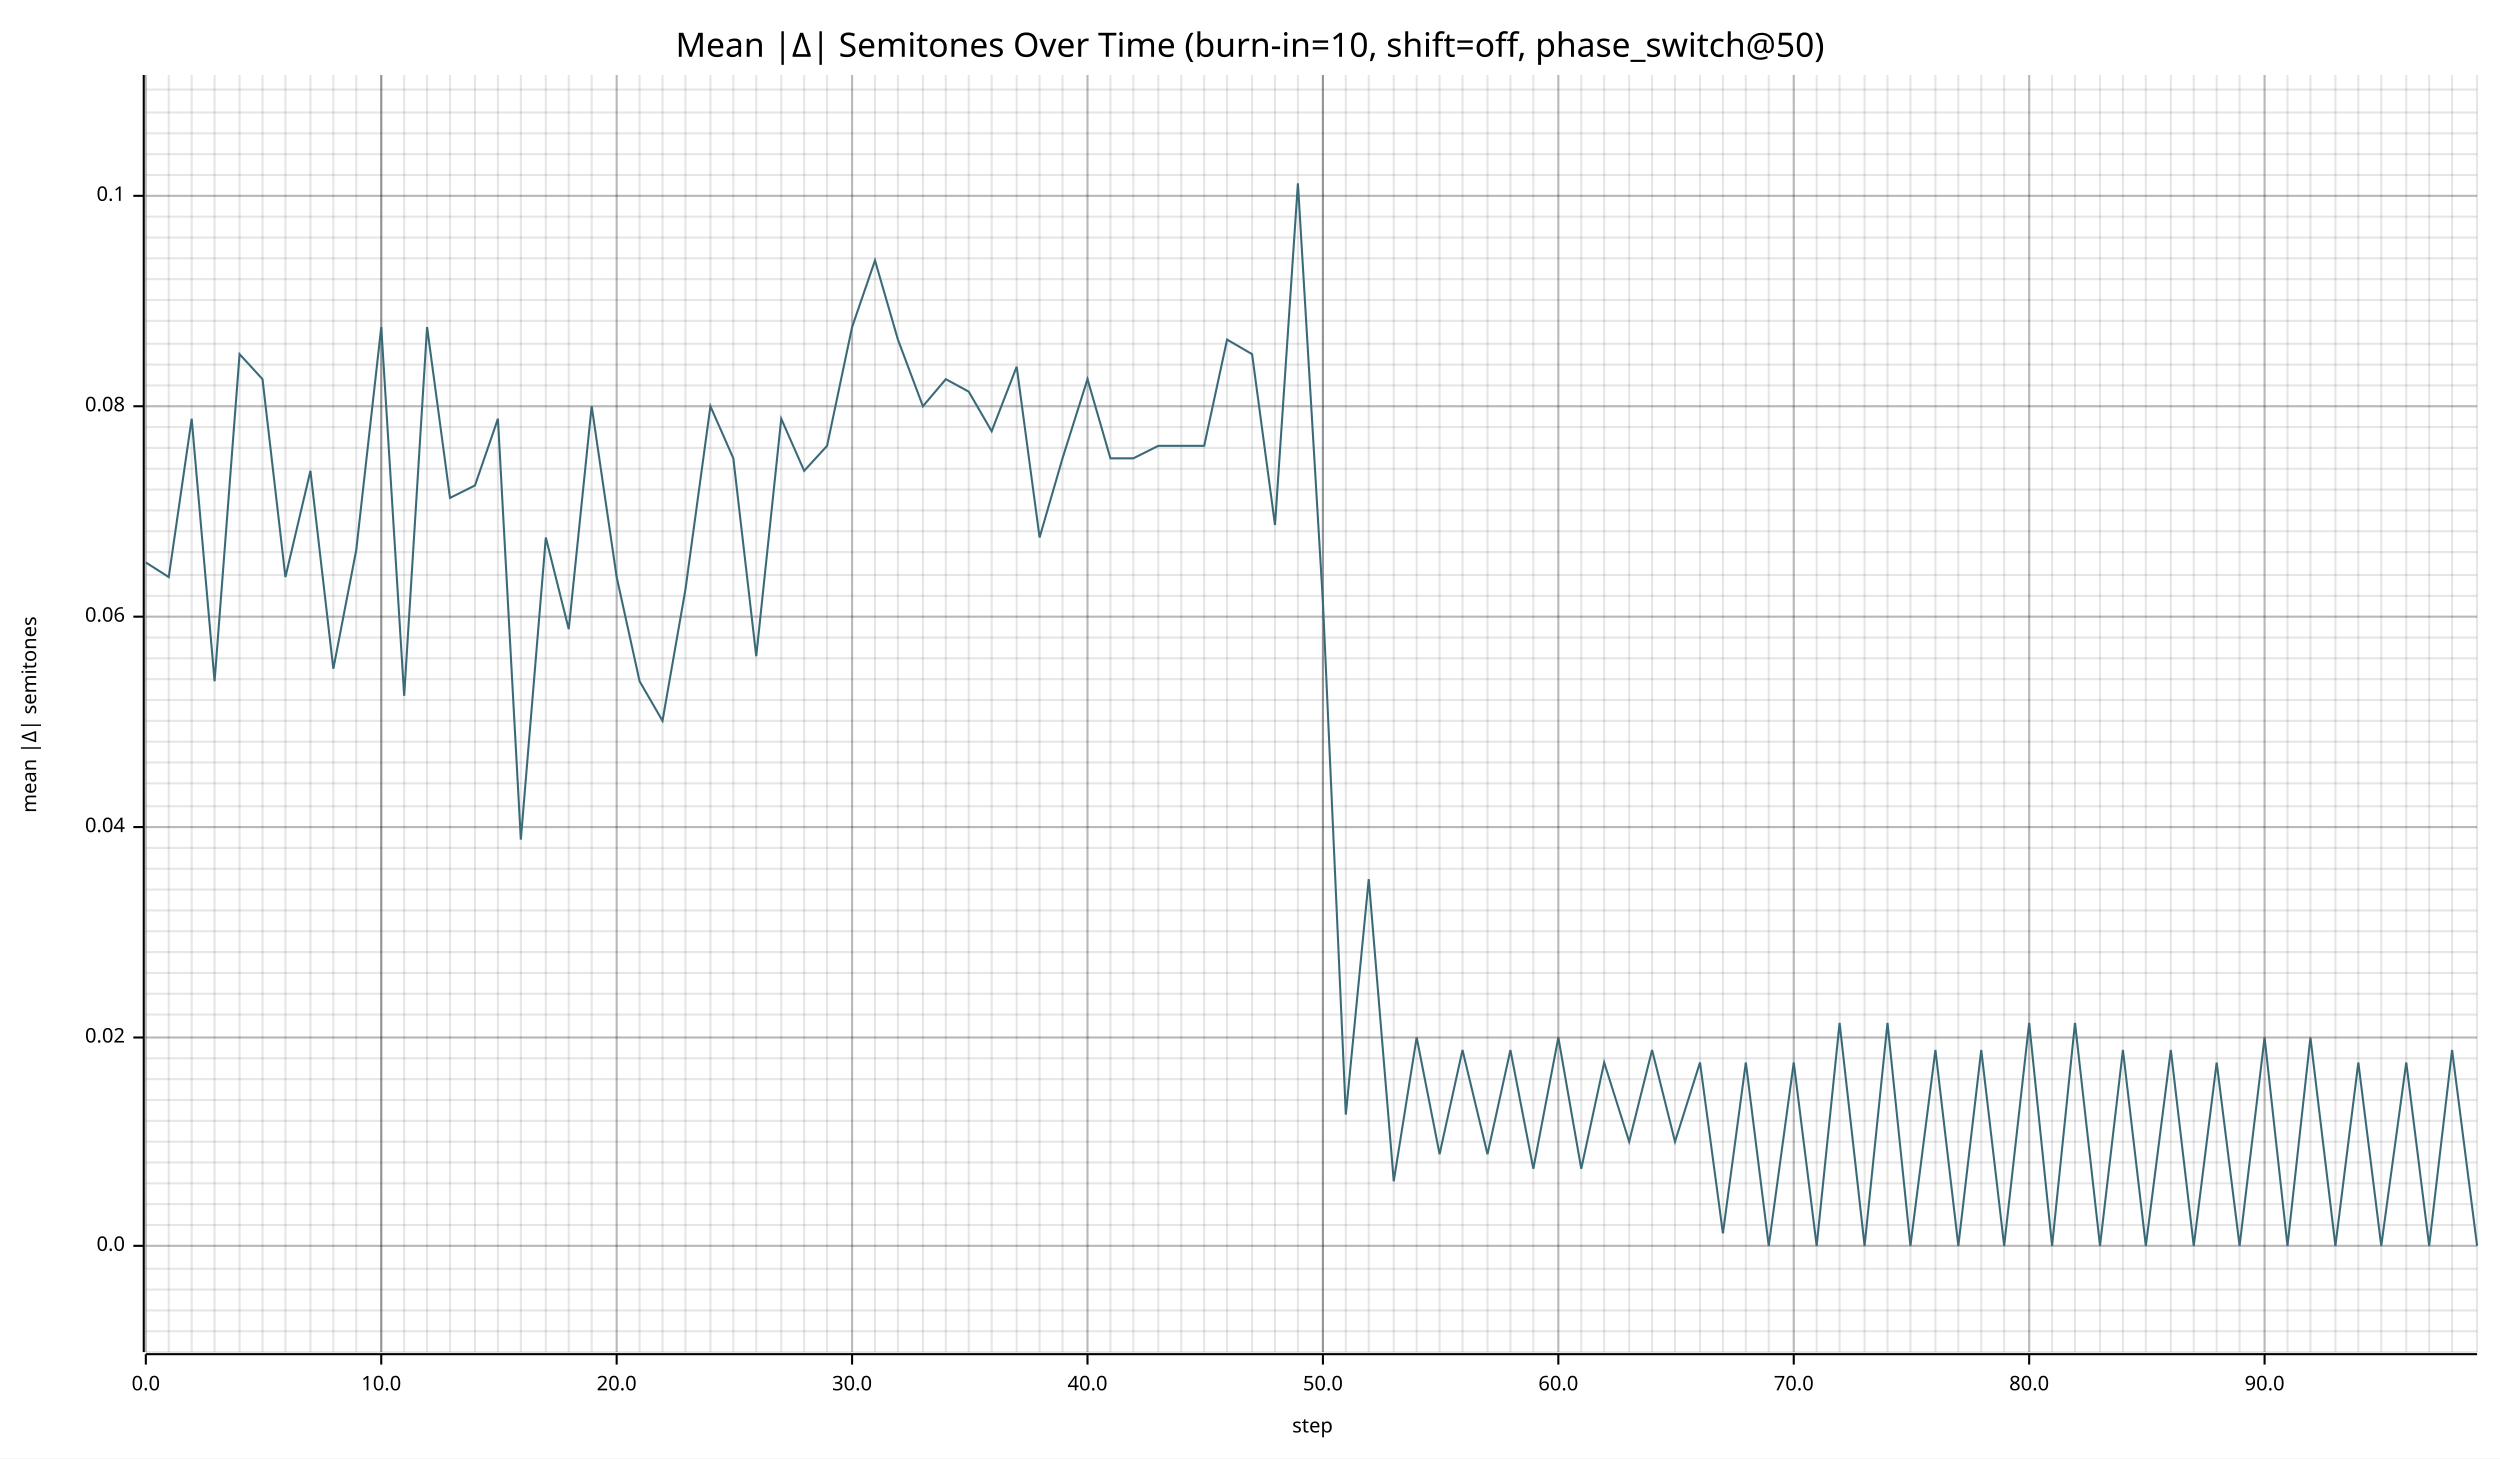
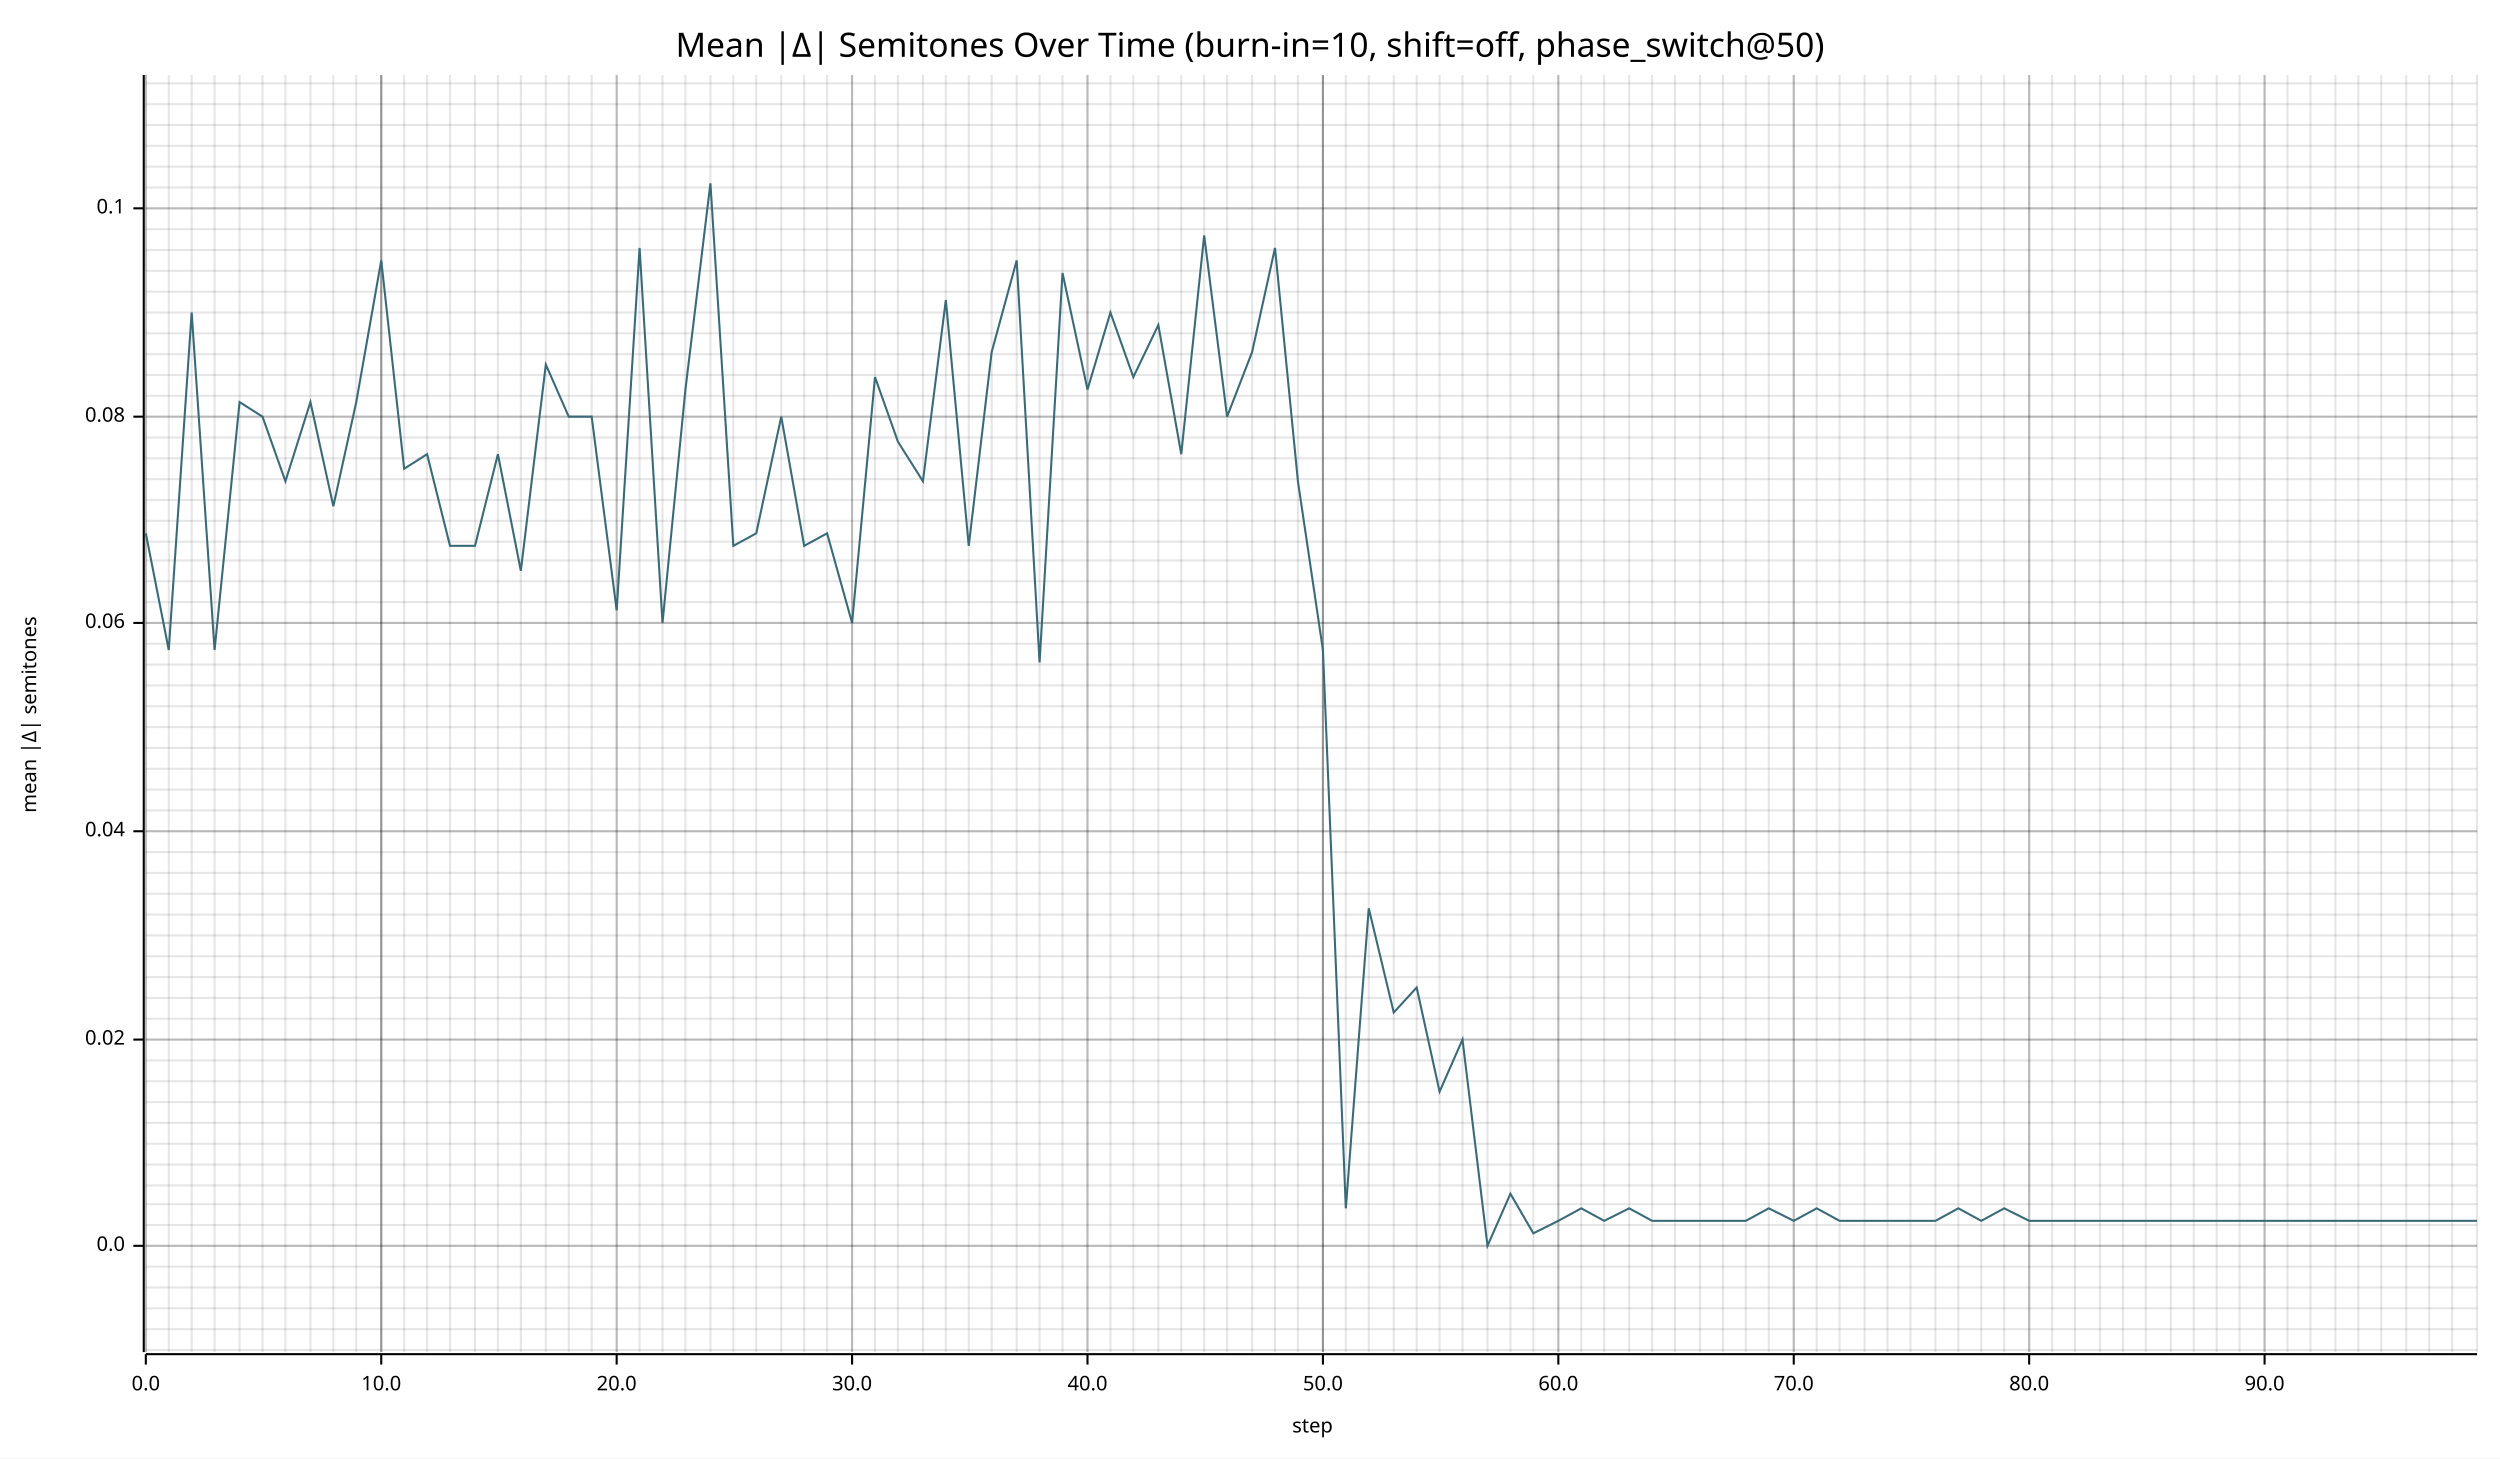
<svg xmlns="http://www.w3.org/2000/svg" width="1200" height="700" viewBox="0 0 1200 700">
  <rect x="0" y="0" width="1200" height="700" opacity="1" fill="#FFFFFF" stroke="none" />
  <text x="600" y="15" dy="0.76em" text-anchor="middle" font-family="sans-serif" font-size="16.129" opacity="1" fill="#000000">
Mean |Δ| Semitones Over Time (burn-in=10, shift=off, phase_switch@50)
</text>
  <line opacity="0.1" stroke="#000000" stroke-width="1" x1="70" y1="649" x2="70" y2="36" />
  <line opacity="0.1" stroke="#000000" stroke-width="1" x1="81" y1="649" x2="81" y2="36" />
  <line opacity="0.1" stroke="#000000" stroke-width="1" x1="92" y1="649" x2="92" y2="36" />
  <line opacity="0.1" stroke="#000000" stroke-width="1" x1="103" y1="649" x2="103" y2="36" />
  <line opacity="0.1" stroke="#000000" stroke-width="1" x1="115" y1="649" x2="115" y2="36" />
  <line opacity="0.1" stroke="#000000" stroke-width="1" x1="126" y1="649" x2="126" y2="36" />
  <line opacity="0.1" stroke="#000000" stroke-width="1" x1="137" y1="649" x2="137" y2="36" />
  <line opacity="0.1" stroke="#000000" stroke-width="1" x1="149" y1="649" x2="149" y2="36" />
  <line opacity="0.1" stroke="#000000" stroke-width="1" x1="160" y1="649" x2="160" y2="36" />
  <line opacity="0.1" stroke="#000000" stroke-width="1" x1="171" y1="649" x2="171" y2="36" />
  <line opacity="0.1" stroke="#000000" stroke-width="1" x1="183" y1="649" x2="183" y2="36" />
  <line opacity="0.1" stroke="#000000" stroke-width="1" x1="194" y1="649" x2="194" y2="36" />
  <line opacity="0.1" stroke="#000000" stroke-width="1" x1="205" y1="649" x2="205" y2="36" />
  <line opacity="0.1" stroke="#000000" stroke-width="1" x1="216" y1="649" x2="216" y2="36" />
  <line opacity="0.1" stroke="#000000" stroke-width="1" x1="228" y1="649" x2="228" y2="36" />
  <line opacity="0.1" stroke="#000000" stroke-width="1" x1="239" y1="649" x2="239" y2="36" />
  <line opacity="0.1" stroke="#000000" stroke-width="1" x1="250" y1="649" x2="250" y2="36" />
  <line opacity="0.1" stroke="#000000" stroke-width="1" x1="262" y1="649" x2="262" y2="36" />
  <line opacity="0.1" stroke="#000000" stroke-width="1" x1="273" y1="649" x2="273" y2="36" />
  <line opacity="0.1" stroke="#000000" stroke-width="1" x1="284" y1="649" x2="284" y2="36" />
  <line opacity="0.1" stroke="#000000" stroke-width="1" x1="296" y1="649" x2="296" y2="36" />
  <line opacity="0.1" stroke="#000000" stroke-width="1" x1="307" y1="649" x2="307" y2="36" />
  <line opacity="0.1" stroke="#000000" stroke-width="1" x1="318" y1="649" x2="318" y2="36" />
  <line opacity="0.1" stroke="#000000" stroke-width="1" x1="329" y1="649" x2="329" y2="36" />
  <line opacity="0.1" stroke="#000000" stroke-width="1" x1="341" y1="649" x2="341" y2="36" />
  <line opacity="0.1" stroke="#000000" stroke-width="1" x1="352" y1="649" x2="352" y2="36" />
  <line opacity="0.1" stroke="#000000" stroke-width="1" x1="363" y1="649" x2="363" y2="36" />
  <line opacity="0.1" stroke="#000000" stroke-width="1" x1="375" y1="649" x2="375" y2="36" />
  <line opacity="0.1" stroke="#000000" stroke-width="1" x1="386" y1="649" x2="386" y2="36" />
  <line opacity="0.1" stroke="#000000" stroke-width="1" x1="397" y1="649" x2="397" y2="36" />
  <line opacity="0.1" stroke="#000000" stroke-width="1" x1="409" y1="649" x2="409" y2="36" />
  <line opacity="0.1" stroke="#000000" stroke-width="1" x1="420" y1="649" x2="420" y2="36" />
  <line opacity="0.1" stroke="#000000" stroke-width="1" x1="431" y1="649" x2="431" y2="36" />
  <line opacity="0.1" stroke="#000000" stroke-width="1" x1="443" y1="649" x2="443" y2="36" />
  <line opacity="0.1" stroke="#000000" stroke-width="1" x1="454" y1="649" x2="454" y2="36" />
  <line opacity="0.1" stroke="#000000" stroke-width="1" x1="465" y1="649" x2="465" y2="36" />
  <line opacity="0.1" stroke="#000000" stroke-width="1" x1="476" y1="649" x2="476" y2="36" />
  <line opacity="0.1" stroke="#000000" stroke-width="1" x1="488" y1="649" x2="488" y2="36" />
  <line opacity="0.1" stroke="#000000" stroke-width="1" x1="499" y1="649" x2="499" y2="36" />
  <line opacity="0.1" stroke="#000000" stroke-width="1" x1="510" y1="649" x2="510" y2="36" />
  <line opacity="0.1" stroke="#000000" stroke-width="1" x1="522" y1="649" x2="522" y2="36" />
  <line opacity="0.1" stroke="#000000" stroke-width="1" x1="533" y1="649" x2="533" y2="36" />
  <line opacity="0.1" stroke="#000000" stroke-width="1" x1="544" y1="649" x2="544" y2="36" />
  <line opacity="0.1" stroke="#000000" stroke-width="1" x1="556" y1="649" x2="556" y2="36" />
  <line opacity="0.1" stroke="#000000" stroke-width="1" x1="567" y1="649" x2="567" y2="36" />
  <line opacity="0.1" stroke="#000000" stroke-width="1" x1="578" y1="649" x2="578" y2="36" />
  <line opacity="0.1" stroke="#000000" stroke-width="1" x1="589" y1="649" x2="589" y2="36" />
  <line opacity="0.1" stroke="#000000" stroke-width="1" x1="601" y1="649" x2="601" y2="36" />
  <line opacity="0.1" stroke="#000000" stroke-width="1" x1="612" y1="649" x2="612" y2="36" />
  <line opacity="0.1" stroke="#000000" stroke-width="1" x1="623" y1="649" x2="623" y2="36" />
  <line opacity="0.1" stroke="#000000" stroke-width="1" x1="635" y1="649" x2="635" y2="36" />
  <line opacity="0.1" stroke="#000000" stroke-width="1" x1="646" y1="649" x2="646" y2="36" />
  <line opacity="0.1" stroke="#000000" stroke-width="1" x1="657" y1="649" x2="657" y2="36" />
  <line opacity="0.1" stroke="#000000" stroke-width="1" x1="669" y1="649" x2="669" y2="36" />
  <line opacity="0.1" stroke="#000000" stroke-width="1" x1="680" y1="649" x2="680" y2="36" />
  <line opacity="0.1" stroke="#000000" stroke-width="1" x1="691" y1="649" x2="691" y2="36" />
  <line opacity="0.1" stroke="#000000" stroke-width="1" x1="702" y1="649" x2="702" y2="36" />
  <line opacity="0.1" stroke="#000000" stroke-width="1" x1="714" y1="649" x2="714" y2="36" />
  <line opacity="0.1" stroke="#000000" stroke-width="1" x1="725" y1="649" x2="725" y2="36" />
  <line opacity="0.1" stroke="#000000" stroke-width="1" x1="736" y1="649" x2="736" y2="36" />
  <line opacity="0.1" stroke="#000000" stroke-width="1" x1="748" y1="649" x2="748" y2="36" />
  <line opacity="0.1" stroke="#000000" stroke-width="1" x1="759" y1="649" x2="759" y2="36" />
  <line opacity="0.1" stroke="#000000" stroke-width="1" x1="770" y1="649" x2="770" y2="36" />
  <line opacity="0.1" stroke="#000000" stroke-width="1" x1="782" y1="649" x2="782" y2="36" />
  <line opacity="0.1" stroke="#000000" stroke-width="1" x1="793" y1="649" x2="793" y2="36" />
  <line opacity="0.1" stroke="#000000" stroke-width="1" x1="804" y1="649" x2="804" y2="36" />
  <line opacity="0.1" stroke="#000000" stroke-width="1" x1="816" y1="649" x2="816" y2="36" />
  <line opacity="0.1" stroke="#000000" stroke-width="1" x1="827" y1="649" x2="827" y2="36" />
  <line opacity="0.1" stroke="#000000" stroke-width="1" x1="838" y1="649" x2="838" y2="36" />
  <line opacity="0.1" stroke="#000000" stroke-width="1" x1="849" y1="649" x2="849" y2="36" />
  <line opacity="0.1" stroke="#000000" stroke-width="1" x1="861" y1="649" x2="861" y2="36" />
  <line opacity="0.1" stroke="#000000" stroke-width="1" x1="872" y1="649" x2="872" y2="36" />
  <line opacity="0.1" stroke="#000000" stroke-width="1" x1="883" y1="649" x2="883" y2="36" />
  <line opacity="0.1" stroke="#000000" stroke-width="1" x1="895" y1="649" x2="895" y2="36" />
  <line opacity="0.1" stroke="#000000" stroke-width="1" x1="906" y1="649" x2="906" y2="36" />
  <line opacity="0.1" stroke="#000000" stroke-width="1" x1="917" y1="649" x2="917" y2="36" />
  <line opacity="0.1" stroke="#000000" stroke-width="1" x1="929" y1="649" x2="929" y2="36" />
  <line opacity="0.1" stroke="#000000" stroke-width="1" x1="940" y1="649" x2="940" y2="36" />
  <line opacity="0.1" stroke="#000000" stroke-width="1" x1="951" y1="649" x2="951" y2="36" />
  <line opacity="0.1" stroke="#000000" stroke-width="1" x1="962" y1="649" x2="962" y2="36" />
  <line opacity="0.1" stroke="#000000" stroke-width="1" x1="974" y1="649" x2="974" y2="36" />
  <line opacity="0.1" stroke="#000000" stroke-width="1" x1="985" y1="649" x2="985" y2="36" />
  <line opacity="0.1" stroke="#000000" stroke-width="1" x1="996" y1="649" x2="996" y2="36" />
  <line opacity="0.1" stroke="#000000" stroke-width="1" x1="1008" y1="649" x2="1008" y2="36" />
  <line opacity="0.1" stroke="#000000" stroke-width="1" x1="1019" y1="649" x2="1019" y2="36" />
  <line opacity="0.1" stroke="#000000" stroke-width="1" x1="1030" y1="649" x2="1030" y2="36" />
  <line opacity="0.1" stroke="#000000" stroke-width="1" x1="1042" y1="649" x2="1042" y2="36" />
  <line opacity="0.1" stroke="#000000" stroke-width="1" x1="1053" y1="649" x2="1053" y2="36" />
  <line opacity="0.1" stroke="#000000" stroke-width="1" x1="1064" y1="649" x2="1064" y2="36" />
  <line opacity="0.1" stroke="#000000" stroke-width="1" x1="1075" y1="649" x2="1075" y2="36" />
  <line opacity="0.1" stroke="#000000" stroke-width="1" x1="1087" y1="649" x2="1087" y2="36" />
  <line opacity="0.1" stroke="#000000" stroke-width="1" x1="1098" y1="649" x2="1098" y2="36" />
  <line opacity="0.1" stroke="#000000" stroke-width="1" x1="1109" y1="649" x2="1109" y2="36" />
  <line opacity="0.1" stroke="#000000" stroke-width="1" x1="1121" y1="649" x2="1121" y2="36" />
  <line opacity="0.1" stroke="#000000" stroke-width="1" x1="1132" y1="649" x2="1132" y2="36" />
  <line opacity="0.1" stroke="#000000" stroke-width="1" x1="1143" y1="649" x2="1143" y2="36" />
  <line opacity="0.1" stroke="#000000" stroke-width="1" x1="1155" y1="649" x2="1155" y2="36" />
  <line opacity="0.1" stroke="#000000" stroke-width="1" x1="1166" y1="649" x2="1166" y2="36" />
  <line opacity="0.1" stroke="#000000" stroke-width="1" x1="1177" y1="649" x2="1177" y2="36" />
  <line opacity="0.1" stroke="#000000" stroke-width="1" x1="1189" y1="649" x2="1189" y2="36" />
-   <line opacity="0.1" stroke="#000000" stroke-width="1" x1="70" y1="649" x2="1189" y2="649" />
-   <line opacity="0.1" stroke="#000000" stroke-width="1" x1="70" y1="639" x2="1189" y2="639" />
-   <line opacity="0.1" stroke="#000000" stroke-width="1" x1="70" y1="629" x2="1189" y2="629" />
-   <line opacity="0.1" stroke="#000000" stroke-width="1" x1="70" y1="619" x2="1189" y2="619" />
-   <line opacity="0.1" stroke="#000000" stroke-width="1" x1="70" y1="609" x2="1189" y2="609" />
+   <line opacity="0.1" stroke="#000000" stroke-width="1" x1="70" y1="648" x2="1189" y2="648" />
+   <line opacity="0.1" stroke="#000000" stroke-width="1" x1="70" y1="638" x2="1189" y2="638" />
+   <line opacity="0.1" stroke="#000000" stroke-width="1" x1="70" y1="628" x2="1189" y2="628" />
+   <line opacity="0.1" stroke="#000000" stroke-width="1" x1="70" y1="618" x2="1189" y2="618" />
+   <line opacity="0.1" stroke="#000000" stroke-width="1" x1="70" y1="608" x2="1189" y2="608" />
  <line opacity="0.1" stroke="#000000" stroke-width="1" x1="70" y1="598" x2="1189" y2="598" />
  <line opacity="0.1" stroke="#000000" stroke-width="1" x1="70" y1="588" x2="1189" y2="588" />
  <line opacity="0.1" stroke="#000000" stroke-width="1" x1="70" y1="578" x2="1189" y2="578" />
-   <line opacity="0.1" stroke="#000000" stroke-width="1" x1="70" y1="568" x2="1189" y2="568" />
-   <line opacity="0.1" stroke="#000000" stroke-width="1" x1="70" y1="558" x2="1189" y2="558" />
-   <line opacity="0.1" stroke="#000000" stroke-width="1" x1="70" y1="548" x2="1189" y2="548" />
-   <line opacity="0.1" stroke="#000000" stroke-width="1" x1="70" y1="538" x2="1189" y2="538" />
-   <line opacity="0.1" stroke="#000000" stroke-width="1" x1="70" y1="528" x2="1189" y2="528" />
-   <line opacity="0.1" stroke="#000000" stroke-width="1" x1="70" y1="518" x2="1189" y2="518" />
-   <line opacity="0.1" stroke="#000000" stroke-width="1" x1="70" y1="508" x2="1189" y2="508" />
-   <line opacity="0.1" stroke="#000000" stroke-width="1" x1="70" y1="498" x2="1189" y2="498" />
-   <line opacity="0.1" stroke="#000000" stroke-width="1" x1="70" y1="487" x2="1189" y2="487" />
-   <line opacity="0.1" stroke="#000000" stroke-width="1" x1="70" y1="477" x2="1189" y2="477" />
-   <line opacity="0.1" stroke="#000000" stroke-width="1" x1="70" y1="467" x2="1189" y2="467" />
-   <line opacity="0.1" stroke="#000000" stroke-width="1" x1="70" y1="457" x2="1189" y2="457" />
-   <line opacity="0.1" stroke="#000000" stroke-width="1" x1="70" y1="447" x2="1189" y2="447" />
-   <line opacity="0.1" stroke="#000000" stroke-width="1" x1="70" y1="437" x2="1189" y2="437" />
-   <line opacity="0.1" stroke="#000000" stroke-width="1" x1="70" y1="427" x2="1189" y2="427" />
-   <line opacity="0.1" stroke="#000000" stroke-width="1" x1="70" y1="417" x2="1189" y2="417" />
-   <line opacity="0.1" stroke="#000000" stroke-width="1" x1="70" y1="407" x2="1189" y2="407" />
-   <line opacity="0.1" stroke="#000000" stroke-width="1" x1="70" y1="397" x2="1189" y2="397" />
-   <line opacity="0.1" stroke="#000000" stroke-width="1" x1="70" y1="387" x2="1189" y2="387" />
-   <line opacity="0.1" stroke="#000000" stroke-width="1" x1="70" y1="376" x2="1189" y2="376" />
-   <line opacity="0.1" stroke="#000000" stroke-width="1" x1="70" y1="366" x2="1189" y2="366" />
-   <line opacity="0.1" stroke="#000000" stroke-width="1" x1="70" y1="356" x2="1189" y2="356" />
-   <line opacity="0.1" stroke="#000000" stroke-width="1" x1="70" y1="346" x2="1189" y2="346" />
-   <line opacity="0.1" stroke="#000000" stroke-width="1" x1="70" y1="336" x2="1189" y2="336" />
-   <line opacity="0.1" stroke="#000000" stroke-width="1" x1="70" y1="326" x2="1189" y2="326" />
-   <line opacity="0.1" stroke="#000000" stroke-width="1" x1="70" y1="316" x2="1189" y2="316" />
-   <line opacity="0.1" stroke="#000000" stroke-width="1" x1="70" y1="306" x2="1189" y2="306" />
-   <line opacity="0.1" stroke="#000000" stroke-width="1" x1="70" y1="296" x2="1189" y2="296" />
-   <line opacity="0.1" stroke="#000000" stroke-width="1" x1="70" y1="286" x2="1189" y2="286" />
-   <line opacity="0.1" stroke="#000000" stroke-width="1" x1="70" y1="276" x2="1189" y2="276" />
-   <line opacity="0.1" stroke="#000000" stroke-width="1" x1="70" y1="265" x2="1189" y2="265" />
-   <line opacity="0.1" stroke="#000000" stroke-width="1" x1="70" y1="255" x2="1189" y2="255" />
-   <line opacity="0.1" stroke="#000000" stroke-width="1" x1="70" y1="245" x2="1189" y2="245" />
-   <line opacity="0.1" stroke="#000000" stroke-width="1" x1="70" y1="235" x2="1189" y2="235" />
-   <line opacity="0.1" stroke="#000000" stroke-width="1" x1="70" y1="225" x2="1189" y2="225" />
-   <line opacity="0.1" stroke="#000000" stroke-width="1" x1="70" y1="215" x2="1189" y2="215" />
-   <line opacity="0.1" stroke="#000000" stroke-width="1" x1="70" y1="205" x2="1189" y2="205" />
-   <line opacity="0.1" stroke="#000000" stroke-width="1" x1="70" y1="195" x2="1189" y2="195" />
-   <line opacity="0.1" stroke="#000000" stroke-width="1" x1="70" y1="185" x2="1189" y2="185" />
-   <line opacity="0.1" stroke="#000000" stroke-width="1" x1="70" y1="175" x2="1189" y2="175" />
-   <line opacity="0.1" stroke="#000000" stroke-width="1" x1="70" y1="165" x2="1189" y2="165" />
-   <line opacity="0.1" stroke="#000000" stroke-width="1" x1="70" y1="154" x2="1189" y2="154" />
-   <line opacity="0.1" stroke="#000000" stroke-width="1" x1="70" y1="144" x2="1189" y2="144" />
-   <line opacity="0.1" stroke="#000000" stroke-width="1" x1="70" y1="134" x2="1189" y2="134" />
-   <line opacity="0.1" stroke="#000000" stroke-width="1" x1="70" y1="124" x2="1189" y2="124" />
-   <line opacity="0.1" stroke="#000000" stroke-width="1" x1="70" y1="114" x2="1189" y2="114" />
-   <line opacity="0.1" stroke="#000000" stroke-width="1" x1="70" y1="104" x2="1189" y2="104" />
-   <line opacity="0.1" stroke="#000000" stroke-width="1" x1="70" y1="94" x2="1189" y2="94" />
-   <line opacity="0.1" stroke="#000000" stroke-width="1" x1="70" y1="84" x2="1189" y2="84" />
-   <line opacity="0.1" stroke="#000000" stroke-width="1" x1="70" y1="74" x2="1189" y2="74" />
-   <line opacity="0.1" stroke="#000000" stroke-width="1" x1="70" y1="64" x2="1189" y2="64" />
-   <line opacity="0.1" stroke="#000000" stroke-width="1" x1="70" y1="54" x2="1189" y2="54" />
-   <line opacity="0.1" stroke="#000000" stroke-width="1" x1="70" y1="43" x2="1189" y2="43" />
+   <line opacity="0.1" stroke="#000000" stroke-width="1" x1="70" y1="569" x2="1189" y2="569" />
+   <line opacity="0.1" stroke="#000000" stroke-width="1" x1="70" y1="559" x2="1189" y2="559" />
+   <line opacity="0.1" stroke="#000000" stroke-width="1" x1="70" y1="549" x2="1189" y2="549" />
+   <line opacity="0.1" stroke="#000000" stroke-width="1" x1="70" y1="539" x2="1189" y2="539" />
+   <line opacity="0.1" stroke="#000000" stroke-width="1" x1="70" y1="529" x2="1189" y2="529" />
+   <line opacity="0.1" stroke="#000000" stroke-width="1" x1="70" y1="519" x2="1189" y2="519" />
+   <line opacity="0.1" stroke="#000000" stroke-width="1" x1="70" y1="509" x2="1189" y2="509" />
+   <line opacity="0.1" stroke="#000000" stroke-width="1" x1="70" y1="499" x2="1189" y2="499" />
+   <line opacity="0.1" stroke="#000000" stroke-width="1" x1="70" y1="489" x2="1189" y2="489" />
+   <line opacity="0.1" stroke="#000000" stroke-width="1" x1="70" y1="479" x2="1189" y2="479" />
+   <line opacity="0.1" stroke="#000000" stroke-width="1" x1="70" y1="469" x2="1189" y2="469" />
+   <line opacity="0.1" stroke="#000000" stroke-width="1" x1="70" y1="459" x2="1189" y2="459" />
+   <line opacity="0.1" stroke="#000000" stroke-width="1" x1="70" y1="449" x2="1189" y2="449" />
+   <line opacity="0.1" stroke="#000000" stroke-width="1" x1="70" y1="439" x2="1189" y2="439" />
+   <line opacity="0.1" stroke="#000000" stroke-width="1" x1="70" y1="429" x2="1189" y2="429" />
+   <line opacity="0.1" stroke="#000000" stroke-width="1" x1="70" y1="419" x2="1189" y2="419" />
+   <line opacity="0.1" stroke="#000000" stroke-width="1" x1="70" y1="409" x2="1189" y2="409" />
+   <line opacity="0.1" stroke="#000000" stroke-width="1" x1="70" y1="399" x2="1189" y2="399" />
+   <line opacity="0.1" stroke="#000000" stroke-width="1" x1="70" y1="389" x2="1189" y2="389" />
+   <line opacity="0.1" stroke="#000000" stroke-width="1" x1="70" y1="379" x2="1189" y2="379" />
+   <line opacity="0.1" stroke="#000000" stroke-width="1" x1="70" y1="369" x2="1189" y2="369" />
+   <line opacity="0.1" stroke="#000000" stroke-width="1" x1="70" y1="359" x2="1189" y2="359" />
+   <line opacity="0.1" stroke="#000000" stroke-width="1" x1="70" y1="349" x2="1189" y2="349" />
+   <line opacity="0.1" stroke="#000000" stroke-width="1" x1="70" y1="339" x2="1189" y2="339" />
+   <line opacity="0.1" stroke="#000000" stroke-width="1" x1="70" y1="329" x2="1189" y2="329" />
+   <line opacity="0.1" stroke="#000000" stroke-width="1" x1="70" y1="319" x2="1189" y2="319" />
+   <line opacity="0.1" stroke="#000000" stroke-width="1" x1="70" y1="309" x2="1189" y2="309" />
+   <line opacity="0.1" stroke="#000000" stroke-width="1" x1="70" y1="299" x2="1189" y2="299" />
+   <line opacity="0.1" stroke="#000000" stroke-width="1" x1="70" y1="289" x2="1189" y2="289" />
+   <line opacity="0.1" stroke="#000000" stroke-width="1" x1="70" y1="279" x2="1189" y2="279" />
+   <line opacity="0.1" stroke="#000000" stroke-width="1" x1="70" y1="269" x2="1189" y2="269" />
+   <line opacity="0.1" stroke="#000000" stroke-width="1" x1="70" y1="260" x2="1189" y2="260" />
+   <line opacity="0.1" stroke="#000000" stroke-width="1" x1="70" y1="250" x2="1189" y2="250" />
+   <line opacity="0.1" stroke="#000000" stroke-width="1" x1="70" y1="240" x2="1189" y2="240" />
+   <line opacity="0.1" stroke="#000000" stroke-width="1" x1="70" y1="230" x2="1189" y2="230" />
+   <line opacity="0.1" stroke="#000000" stroke-width="1" x1="70" y1="220" x2="1189" y2="220" />
+   <line opacity="0.1" stroke="#000000" stroke-width="1" x1="70" y1="210" x2="1189" y2="210" />
+   <line opacity="0.1" stroke="#000000" stroke-width="1" x1="70" y1="200" x2="1189" y2="200" />
+   <line opacity="0.1" stroke="#000000" stroke-width="1" x1="70" y1="190" x2="1189" y2="190" />
+   <line opacity="0.1" stroke="#000000" stroke-width="1" x1="70" y1="180" x2="1189" y2="180" />
+   <line opacity="0.1" stroke="#000000" stroke-width="1" x1="70" y1="170" x2="1189" y2="170" />
+   <line opacity="0.1" stroke="#000000" stroke-width="1" x1="70" y1="160" x2="1189" y2="160" />
+   <line opacity="0.1" stroke="#000000" stroke-width="1" x1="70" y1="150" x2="1189" y2="150" />
+   <line opacity="0.1" stroke="#000000" stroke-width="1" x1="70" y1="140" x2="1189" y2="140" />
+   <line opacity="0.1" stroke="#000000" stroke-width="1" x1="70" y1="130" x2="1189" y2="130" />
+   <line opacity="0.1" stroke="#000000" stroke-width="1" x1="70" y1="120" x2="1189" y2="120" />
+   <line opacity="0.1" stroke="#000000" stroke-width="1" x1="70" y1="110" x2="1189" y2="110" />
+   <line opacity="0.1" stroke="#000000" stroke-width="1" x1="70" y1="100" x2="1189" y2="100" />
+   <line opacity="0.1" stroke="#000000" stroke-width="1" x1="70" y1="90" x2="1189" y2="90" />
+   <line opacity="0.1" stroke="#000000" stroke-width="1" x1="70" y1="80" x2="1189" y2="80" />
+   <line opacity="0.1" stroke="#000000" stroke-width="1" x1="70" y1="70" x2="1189" y2="70" />
+   <line opacity="0.1" stroke="#000000" stroke-width="1" x1="70" y1="60" x2="1189" y2="60" />
+   <line opacity="0.1" stroke="#000000" stroke-width="1" x1="70" y1="50" x2="1189" y2="50" />
+   <line opacity="0.1" stroke="#000000" stroke-width="1" x1="70" y1="40" x2="1189" y2="40" />
  <text x="10" y="343" dy="0.76em" text-anchor="middle" font-family="sans-serif" font-size="9.677" opacity="1" fill="#000000" transform="rotate(270, 10, 343)">
mean |Δ| semitones
</text>
  <text x="630" y="690" dy="-0.5ex" text-anchor="middle" font-family="sans-serif" font-size="9.677" opacity="1" fill="#000000">
step
</text>
  <line opacity="0.2" stroke="#000000" stroke-width="1" x1="70" y1="649" x2="70" y2="36" />
  <line opacity="0.2" stroke="#000000" stroke-width="1" x1="183" y1="649" x2="183" y2="36" />
  <line opacity="0.2" stroke="#000000" stroke-width="1" x1="296" y1="649" x2="296" y2="36" />
  <line opacity="0.2" stroke="#000000" stroke-width="1" x1="409" y1="649" x2="409" y2="36" />
  <line opacity="0.2" stroke="#000000" stroke-width="1" x1="522" y1="649" x2="522" y2="36" />
  <line opacity="0.2" stroke="#000000" stroke-width="1" x1="635" y1="649" x2="635" y2="36" />
  <line opacity="0.2" stroke="#000000" stroke-width="1" x1="748" y1="649" x2="748" y2="36" />
  <line opacity="0.2" stroke="#000000" stroke-width="1" x1="861" y1="649" x2="861" y2="36" />
  <line opacity="0.2" stroke="#000000" stroke-width="1" x1="974" y1="649" x2="974" y2="36" />
  <line opacity="0.2" stroke="#000000" stroke-width="1" x1="1087" y1="649" x2="1087" y2="36" />
  <line opacity="0.2" stroke="#000000" stroke-width="1" x1="70" y1="598" x2="1189" y2="598" />
-   <line opacity="0.2" stroke="#000000" stroke-width="1" x1="70" y1="498" x2="1189" y2="498" />
-   <line opacity="0.2" stroke="#000000" stroke-width="1" x1="70" y1="397" x2="1189" y2="397" />
-   <line opacity="0.2" stroke="#000000" stroke-width="1" x1="70" y1="296" x2="1189" y2="296" />
-   <line opacity="0.2" stroke="#000000" stroke-width="1" x1="70" y1="195" x2="1189" y2="195" />
-   <line opacity="0.2" stroke="#000000" stroke-width="1" x1="70" y1="94" x2="1189" y2="94" />
+   <line opacity="0.2" stroke="#000000" stroke-width="1" x1="70" y1="499" x2="1189" y2="499" />
+   <line opacity="0.2" stroke="#000000" stroke-width="1" x1="70" y1="399" x2="1189" y2="399" />
+   <line opacity="0.2" stroke="#000000" stroke-width="1" x1="70" y1="299" x2="1189" y2="299" />
+   <line opacity="0.2" stroke="#000000" stroke-width="1" x1="70" y1="200" x2="1189" y2="200" />
+   <line opacity="0.2" stroke="#000000" stroke-width="1" x1="70" y1="100" x2="1189" y2="100" />
  <polyline fill="none" opacity="1" stroke="#000000" stroke-width="1" points="69,36 69,649 " />
  <text x="60" y="598" dy="0.5ex" text-anchor="end" font-family="sans-serif" font-size="9.677" opacity="1" fill="#000000">
0.0
</text>
  <polyline fill="none" opacity="1" stroke="#000000" stroke-width="1" points="64,598 69,598 " />
-   <text x="60" y="498" dy="0.5ex" text-anchor="end" font-family="sans-serif" font-size="9.677" opacity="1" fill="#000000">
+   <text x="60" y="499" dy="0.5ex" text-anchor="end" font-family="sans-serif" font-size="9.677" opacity="1" fill="#000000">
0.02
</text>
-   <polyline fill="none" opacity="1" stroke="#000000" stroke-width="1" points="64,498 69,498 " />
-   <text x="60" y="397" dy="0.5ex" text-anchor="end" font-family="sans-serif" font-size="9.677" opacity="1" fill="#000000">
+   <polyline fill="none" opacity="1" stroke="#000000" stroke-width="1" points="64,499 69,499 " />
+   <text x="60" y="399" dy="0.5ex" text-anchor="end" font-family="sans-serif" font-size="9.677" opacity="1" fill="#000000">
0.04
</text>
-   <polyline fill="none" opacity="1" stroke="#000000" stroke-width="1" points="64,397 69,397 " />
-   <text x="60" y="296" dy="0.5ex" text-anchor="end" font-family="sans-serif" font-size="9.677" opacity="1" fill="#000000">
+   <polyline fill="none" opacity="1" stroke="#000000" stroke-width="1" points="64,399 69,399 " />
+   <text x="60" y="299" dy="0.5ex" text-anchor="end" font-family="sans-serif" font-size="9.677" opacity="1" fill="#000000">
0.06
</text>
-   <polyline fill="none" opacity="1" stroke="#000000" stroke-width="1" points="64,296 69,296 " />
-   <text x="60" y="195" dy="0.5ex" text-anchor="end" font-family="sans-serif" font-size="9.677" opacity="1" fill="#000000">
+   <polyline fill="none" opacity="1" stroke="#000000" stroke-width="1" points="64,299 69,299 " />
+   <text x="60" y="200" dy="0.5ex" text-anchor="end" font-family="sans-serif" font-size="9.677" opacity="1" fill="#000000">
0.08
</text>
-   <polyline fill="none" opacity="1" stroke="#000000" stroke-width="1" points="64,195 69,195 " />
-   <text x="60" y="94" dy="0.5ex" text-anchor="end" font-family="sans-serif" font-size="9.677" opacity="1" fill="#000000">
+   <polyline fill="none" opacity="1" stroke="#000000" stroke-width="1" points="64,200 69,200 " />
+   <text x="60" y="100" dy="0.5ex" text-anchor="end" font-family="sans-serif" font-size="9.677" opacity="1" fill="#000000">
0.1
</text>
-   <polyline fill="none" opacity="1" stroke="#000000" stroke-width="1" points="64,94 69,94 " />
+   <polyline fill="none" opacity="1" stroke="#000000" stroke-width="1" points="64,100 69,100 " />
  <polyline fill="none" opacity="1" stroke="#000000" stroke-width="1" points="70,650 1189,650 " />
  <text x="70" y="660" dy="0.76em" text-anchor="middle" font-family="sans-serif" font-size="9.677" opacity="1" fill="#000000">
0.0
</text>
  <polyline fill="none" opacity="1" stroke="#000000" stroke-width="1" points="70,650 70,655 " />
  <text x="183" y="660" dy="0.76em" text-anchor="middle" font-family="sans-serif" font-size="9.677" opacity="1" fill="#000000">
10.0
</text>
  <polyline fill="none" opacity="1" stroke="#000000" stroke-width="1" points="183,650 183,655 " />
  <text x="296" y="660" dy="0.76em" text-anchor="middle" font-family="sans-serif" font-size="9.677" opacity="1" fill="#000000">
20.0
</text>
  <polyline fill="none" opacity="1" stroke="#000000" stroke-width="1" points="296,650 296,655 " />
  <text x="409" y="660" dy="0.76em" text-anchor="middle" font-family="sans-serif" font-size="9.677" opacity="1" fill="#000000">
30.0
</text>
  <polyline fill="none" opacity="1" stroke="#000000" stroke-width="1" points="409,650 409,655 " />
  <text x="522" y="660" dy="0.76em" text-anchor="middle" font-family="sans-serif" font-size="9.677" opacity="1" fill="#000000">
40.0
</text>
  <polyline fill="none" opacity="1" stroke="#000000" stroke-width="1" points="522,650 522,655 " />
  <text x="635" y="660" dy="0.76em" text-anchor="middle" font-family="sans-serif" font-size="9.677" opacity="1" fill="#000000">
50.0
</text>
  <polyline fill="none" opacity="1" stroke="#000000" stroke-width="1" points="635,650 635,655 " />
  <text x="748" y="660" dy="0.76em" text-anchor="middle" font-family="sans-serif" font-size="9.677" opacity="1" fill="#000000">
60.0
</text>
  <polyline fill="none" opacity="1" stroke="#000000" stroke-width="1" points="748,650 748,655 " />
  <text x="861" y="660" dy="0.76em" text-anchor="middle" font-family="sans-serif" font-size="9.677" opacity="1" fill="#000000">
70.0
</text>
  <polyline fill="none" opacity="1" stroke="#000000" stroke-width="1" points="861,650 861,655 " />
  <text x="974" y="660" dy="0.76em" text-anchor="middle" font-family="sans-serif" font-size="9.677" opacity="1" fill="#000000">
80.0
</text>
  <polyline fill="none" opacity="1" stroke="#000000" stroke-width="1" points="974,650 974,655 " />
  <text x="1087" y="660" dy="0.76em" text-anchor="middle" font-family="sans-serif" font-size="9.677" opacity="1" fill="#000000">
90.0
</text>
  <polyline fill="none" opacity="1" stroke="#000000" stroke-width="1" points="1087,650 1087,655 " />
  <polyline fill="none" opacity="0.2" stroke="#000000" stroke-width="1" points="183,649 183,36 " />
  <polyline fill="none" opacity="0.2" stroke="#000000" stroke-width="1" points="635,649 635,36 " />
-   <polyline fill="none" opacity="1" stroke="#3A6A78" stroke-width="1" points="70,270 81,277 92,201 103,327 115,170 126,182 137,277 149,226 160,321 171,264 183,157 194,334 205,157 216,239 228,233 239,201 250,403 262,258 273,302 284,195 296,277 307,327 318,346 329,283 341,195 352,220 363,315 375,201 386,226 397,214 409,157 420,125 431,163 443,195 454,182 465,188 476,207 488,176 499,258 510,220 522,182 533,220 544,220 556,214 567,214 578,214 589,163 601,170 612,252 623,88 635,289 646,535 657,422 669,567 680,498 691,554 702,504 714,554 725,504 736,561 748,498 759,561 770,510 782,548 793,504 804,548 816,510 827,592 838,510 849,598 861,510 872,598 883,491 895,598 906,491 917,598 929,504 940,598 951,504 962,598 974,491 985,598 996,491 1008,598 1019,504 1030,598 1042,504 1053,598 1064,510 1075,598 1087,498 1098,598 1109,498 1121,598 1132,510 1143,598 1155,510 1166,598 1177,504 1189,598 " />
+   <polyline fill="none" opacity="1" stroke="#3A6A78" stroke-width="1" points="70,256 81,312 92,150 103,312 115,193 126,200 137,231 149,193 160,243 171,193 183,125 194,225 205,218 216,262 228,262 239,218 250,274 262,175 273,200 284,200 296,293 307,119 318,299 329,187 341,88 352,262 363,256 375,200 386,262 397,256 409,299 420,181 431,212 443,231 454,144 465,262 476,169 488,125 499,318 510,131 522,187 533,150 544,181 556,156 567,218 578,113 589,200 601,169 612,119 623,231 635,312 646,580 657,436 669,486 680,474 691,524 702,499 714,598 725,573 736,592 748,586 759,580 770,586 782,580 793,586 804,586 816,586 827,586 838,586 849,580 861,586 872,580 883,586 895,586 906,586 917,586 929,586 940,580 951,586 962,580 974,586 985,586 996,586 1008,586 1019,586 1030,586 1042,586 1053,586 1064,586 1075,586 1087,586 1098,586 1109,586 1121,586 1132,586 1143,586 1155,586 1166,586 1177,586 1189,586 " />
</svg>
